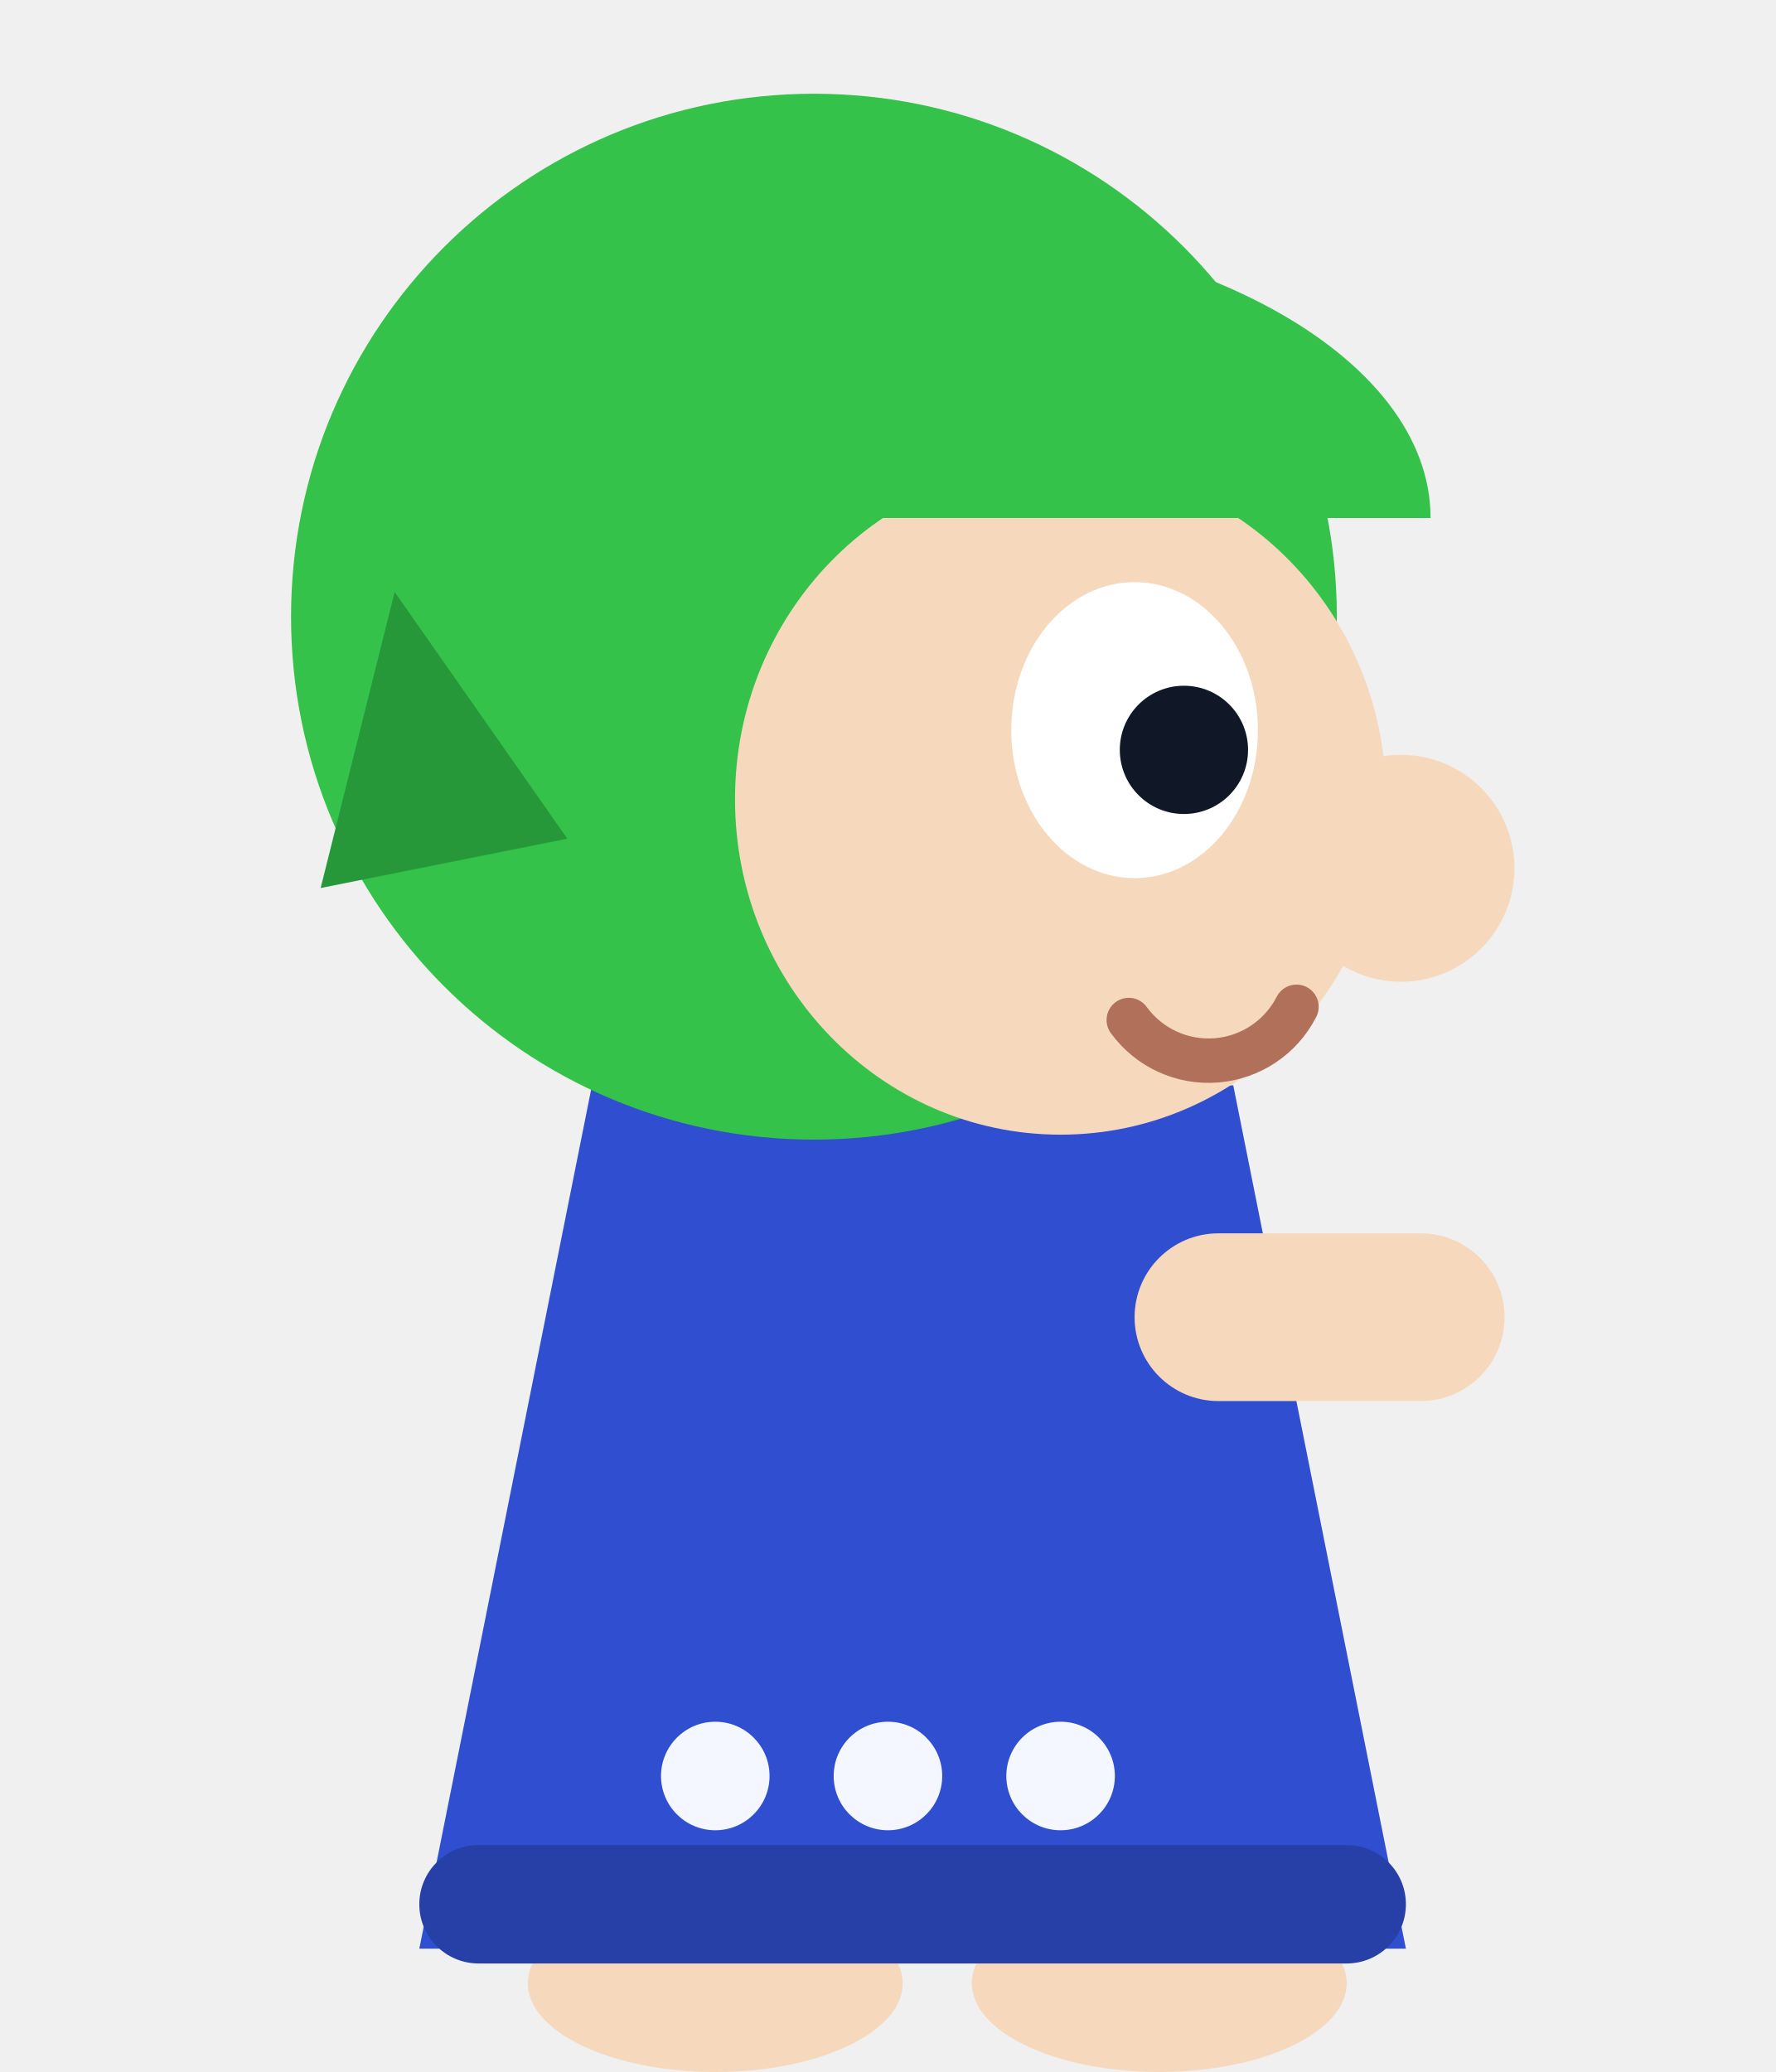
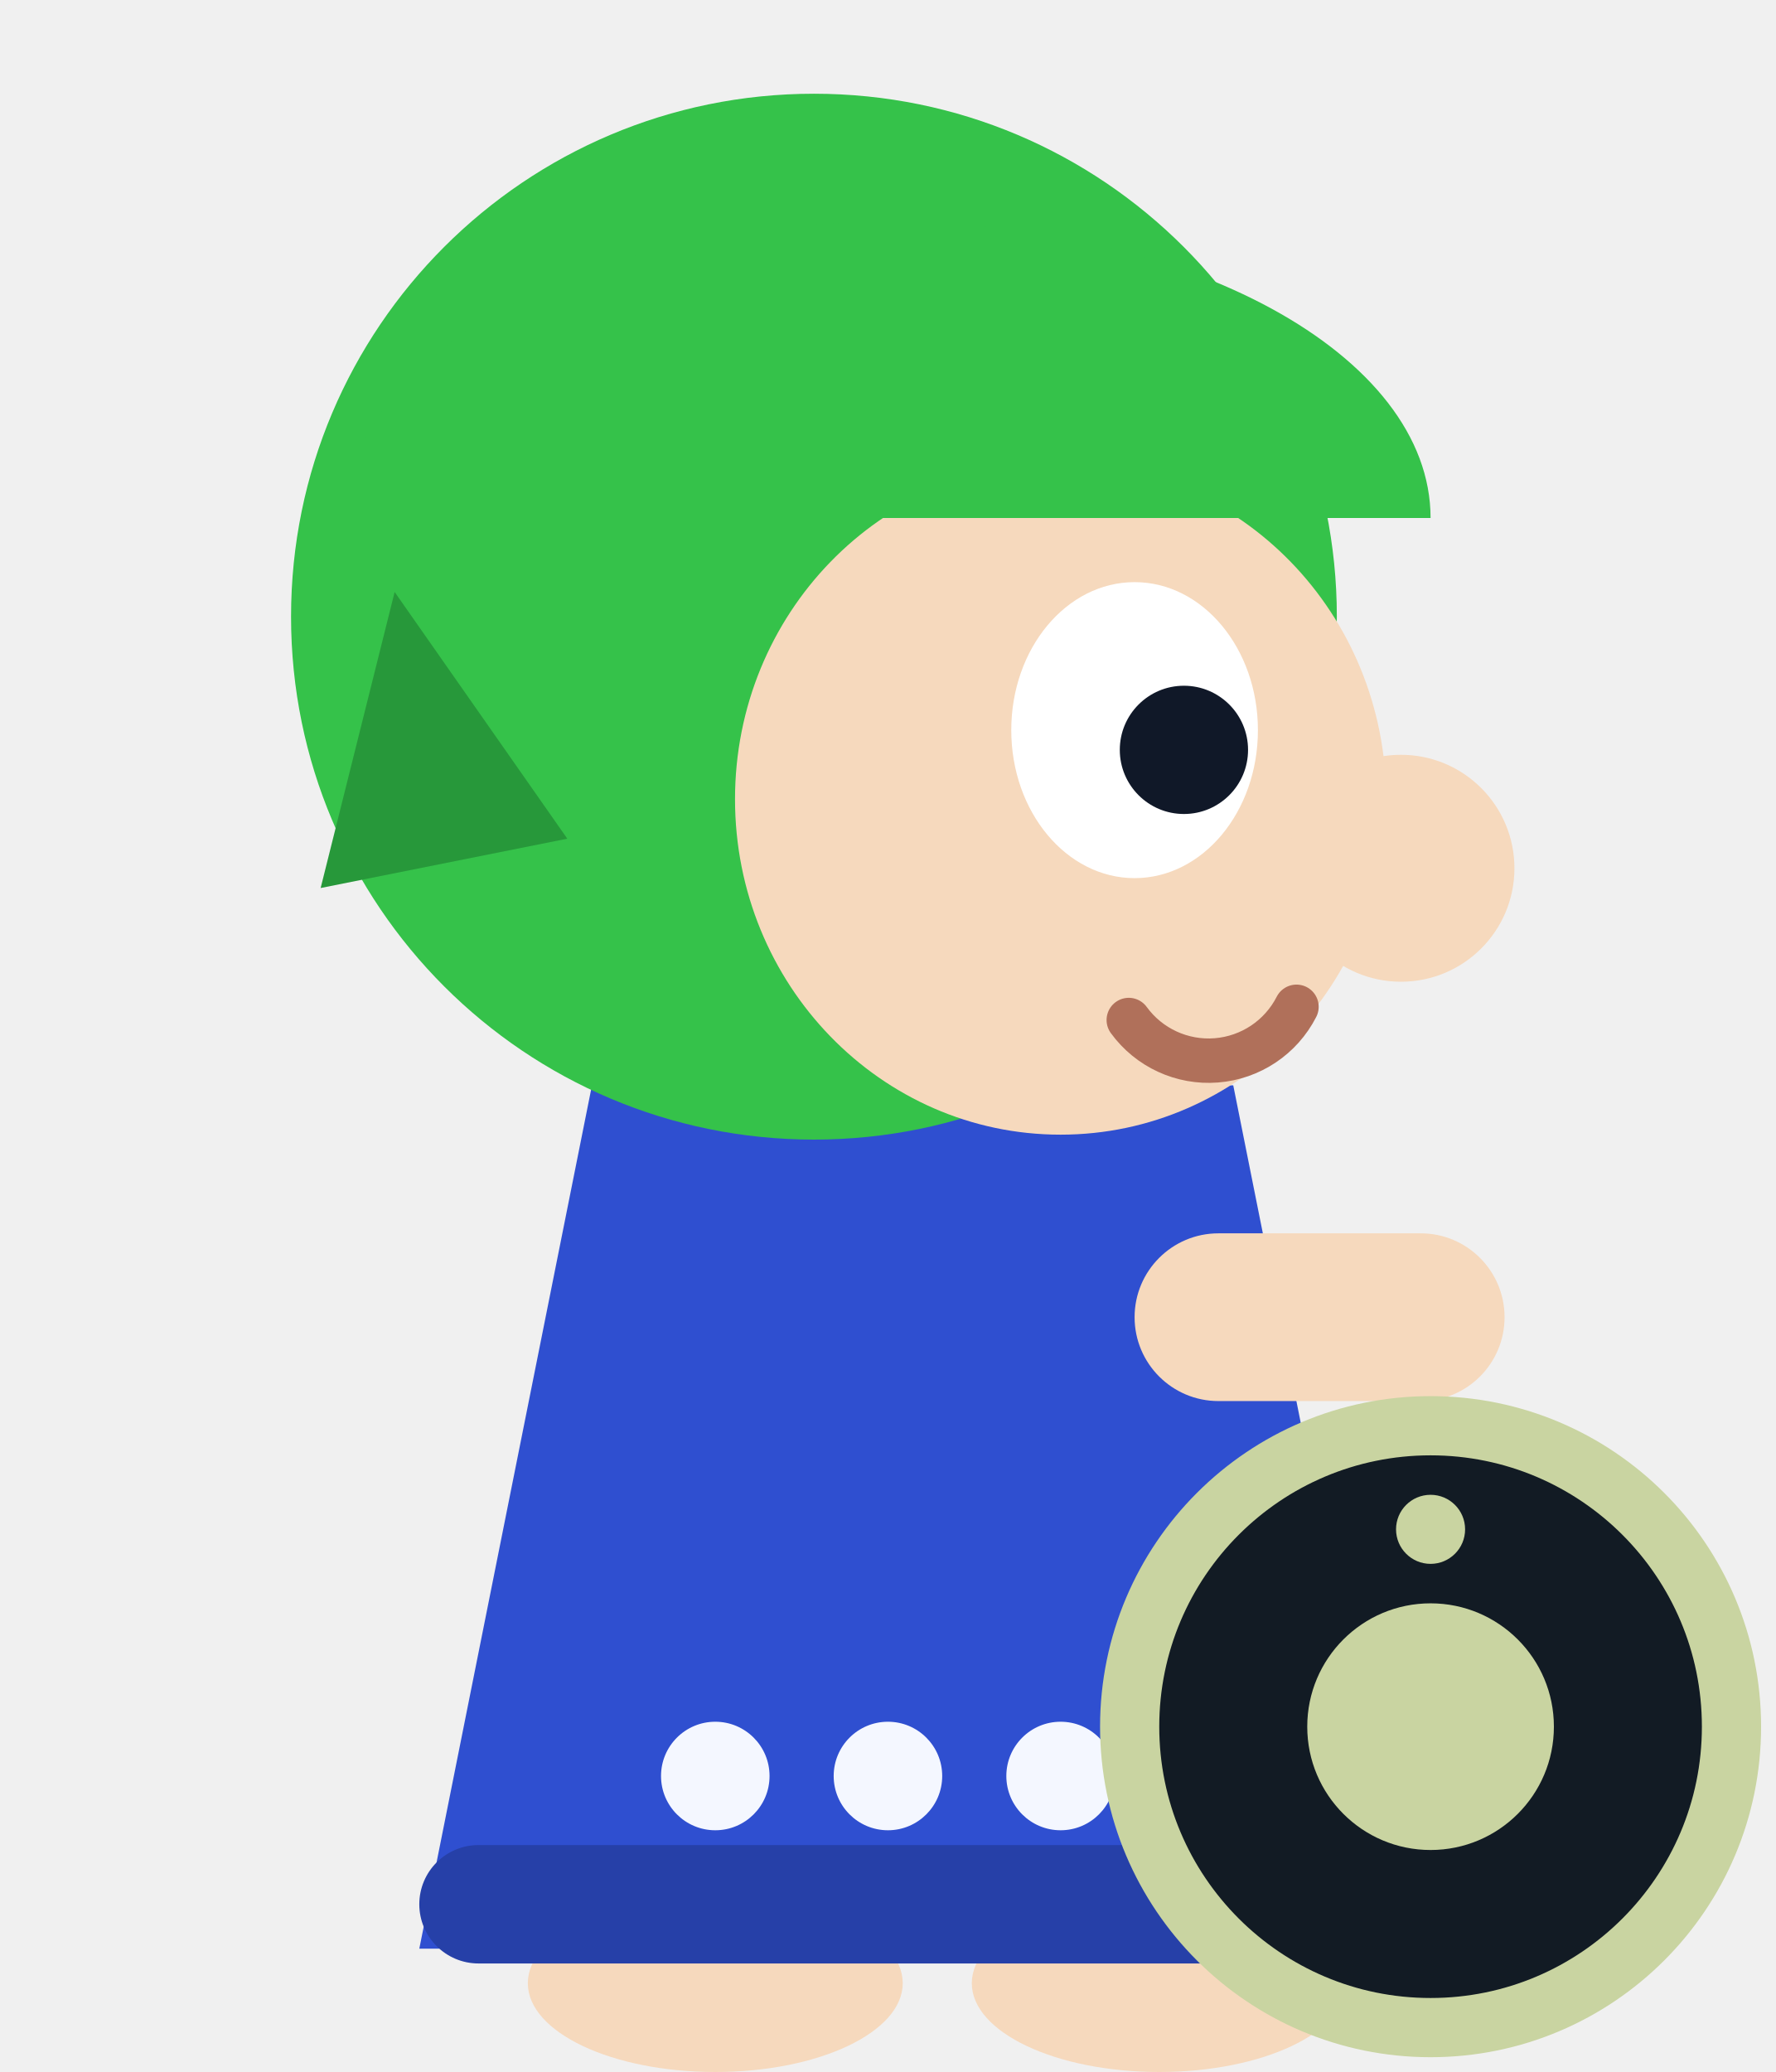
<svg xmlns="http://www.w3.org/2000/svg" viewBox="0 0 36 42" width="36" height="42">
  <path d="M18.3 40.2A3.8 1.8 0 1 1 10.7 40.2A3.8 1.8 0 1 1 18.3 40.2" fill="#f6d9bd" />
  <path d="M27.3 40.2A3.8 1.8 0 1 1 19.7 40.2A3.8 1.8 0 1 1 27.3 40.2" fill="#f6d9bd" />
  <path d="M12 22L25 22L28.5 39.5L8.5 39.5Z" fill="#2f4fd0" />
  <path d="M9.7 37.4H27.3A1.2 1.2 0 0 1 28.5 38.6V38.6A1.2 1.2 0 0 1 27.3 39.8H9.7A1.2 1.2 0 0 1 8.5 38.6V38.6A1.2 1.2 0 0 1 9.7 37.4Z" fill="#2640a8" />
  <path d="M24.7 25H28.8A1.7 1.7 0 0 1 30.5 26.7V26.7A1.7 1.7 0 0 1 28.8 28.4H24.7A1.7 1.7 0 0 1 23 26.7V26.7A1.7 1.7 0 0 1 24.7 25Z" fill="#f6d9bd" />
  <path d="M27.1 12.5A10.6 10.6 0 1 1 5.9 12.5A10.6 10.6 0 1 1 27.1 12.5" fill="#35c24a" />
  <path d="M28.1 16.2A6.6 6.8 0 1 1 14.9 16.2A6.6 6.8 0 1 1 28.1 16.2" fill="#f6d9bd" />
  <path d="M30.7 17.6A2.3 2.3 0 1 1 26.1 17.6A2.3 2.3 0 1 1 30.7 17.6" fill="#f6d9bd" />
  <path d="M7 10.5A11 6 0 0 1 29 10.5Z" fill="#35c24a" />
  <path d="M8 12L6.5 18L11.5 17Z" fill="#27983a" />
  <path d="M25.5 14.8A2.5 3 0 1 1 20.5 14.8A2.5 3 0 1 1 25.5 14.8" fill="#ffffff" />
  <path d="M25.3 15.2A1.3 1.3 0 1 1 22.7 15.2A1.3 1.3 0 1 1 25.3 15.2" fill="#101828" />
  <path d="M26.282 20.408A2 2 0 0 1 22.882 20.676" fill="none" stroke="#b0705a" stroke-width="0.9" stroke-linecap="round" stroke-linejoin="round" />
  <path d="M15.6 36A1.1 1.1 0 1 1 13.4 36A1.1 1.1 0 1 1 15.6 36" fill="#f4f7ff" />
  <path d="M19.1 36A1.1 1.1 0 1 1 16.9 36A1.1 1.1 0 1 1 19.1 36" fill="#f4f7ff" />
  <path d="M22.6 36A1.1 1.1 0 1 1 20.4 36A1.1 1.1 0 1 1 22.6 36" fill="#f4f7ff" />
+   <g transform="translate(29 35)">
+     <circle r="6.1" fill="#121b24" stroke="#c9d4a1" stroke-width="1.2" />
+     <g fill="#c9d4a1" stroke-linecap="round" stroke-linejoin="round">
+       <circle r="2.5" />
+       <circle cy="-4" r=".7" />
+     </g>
+   </g>
</svg>
